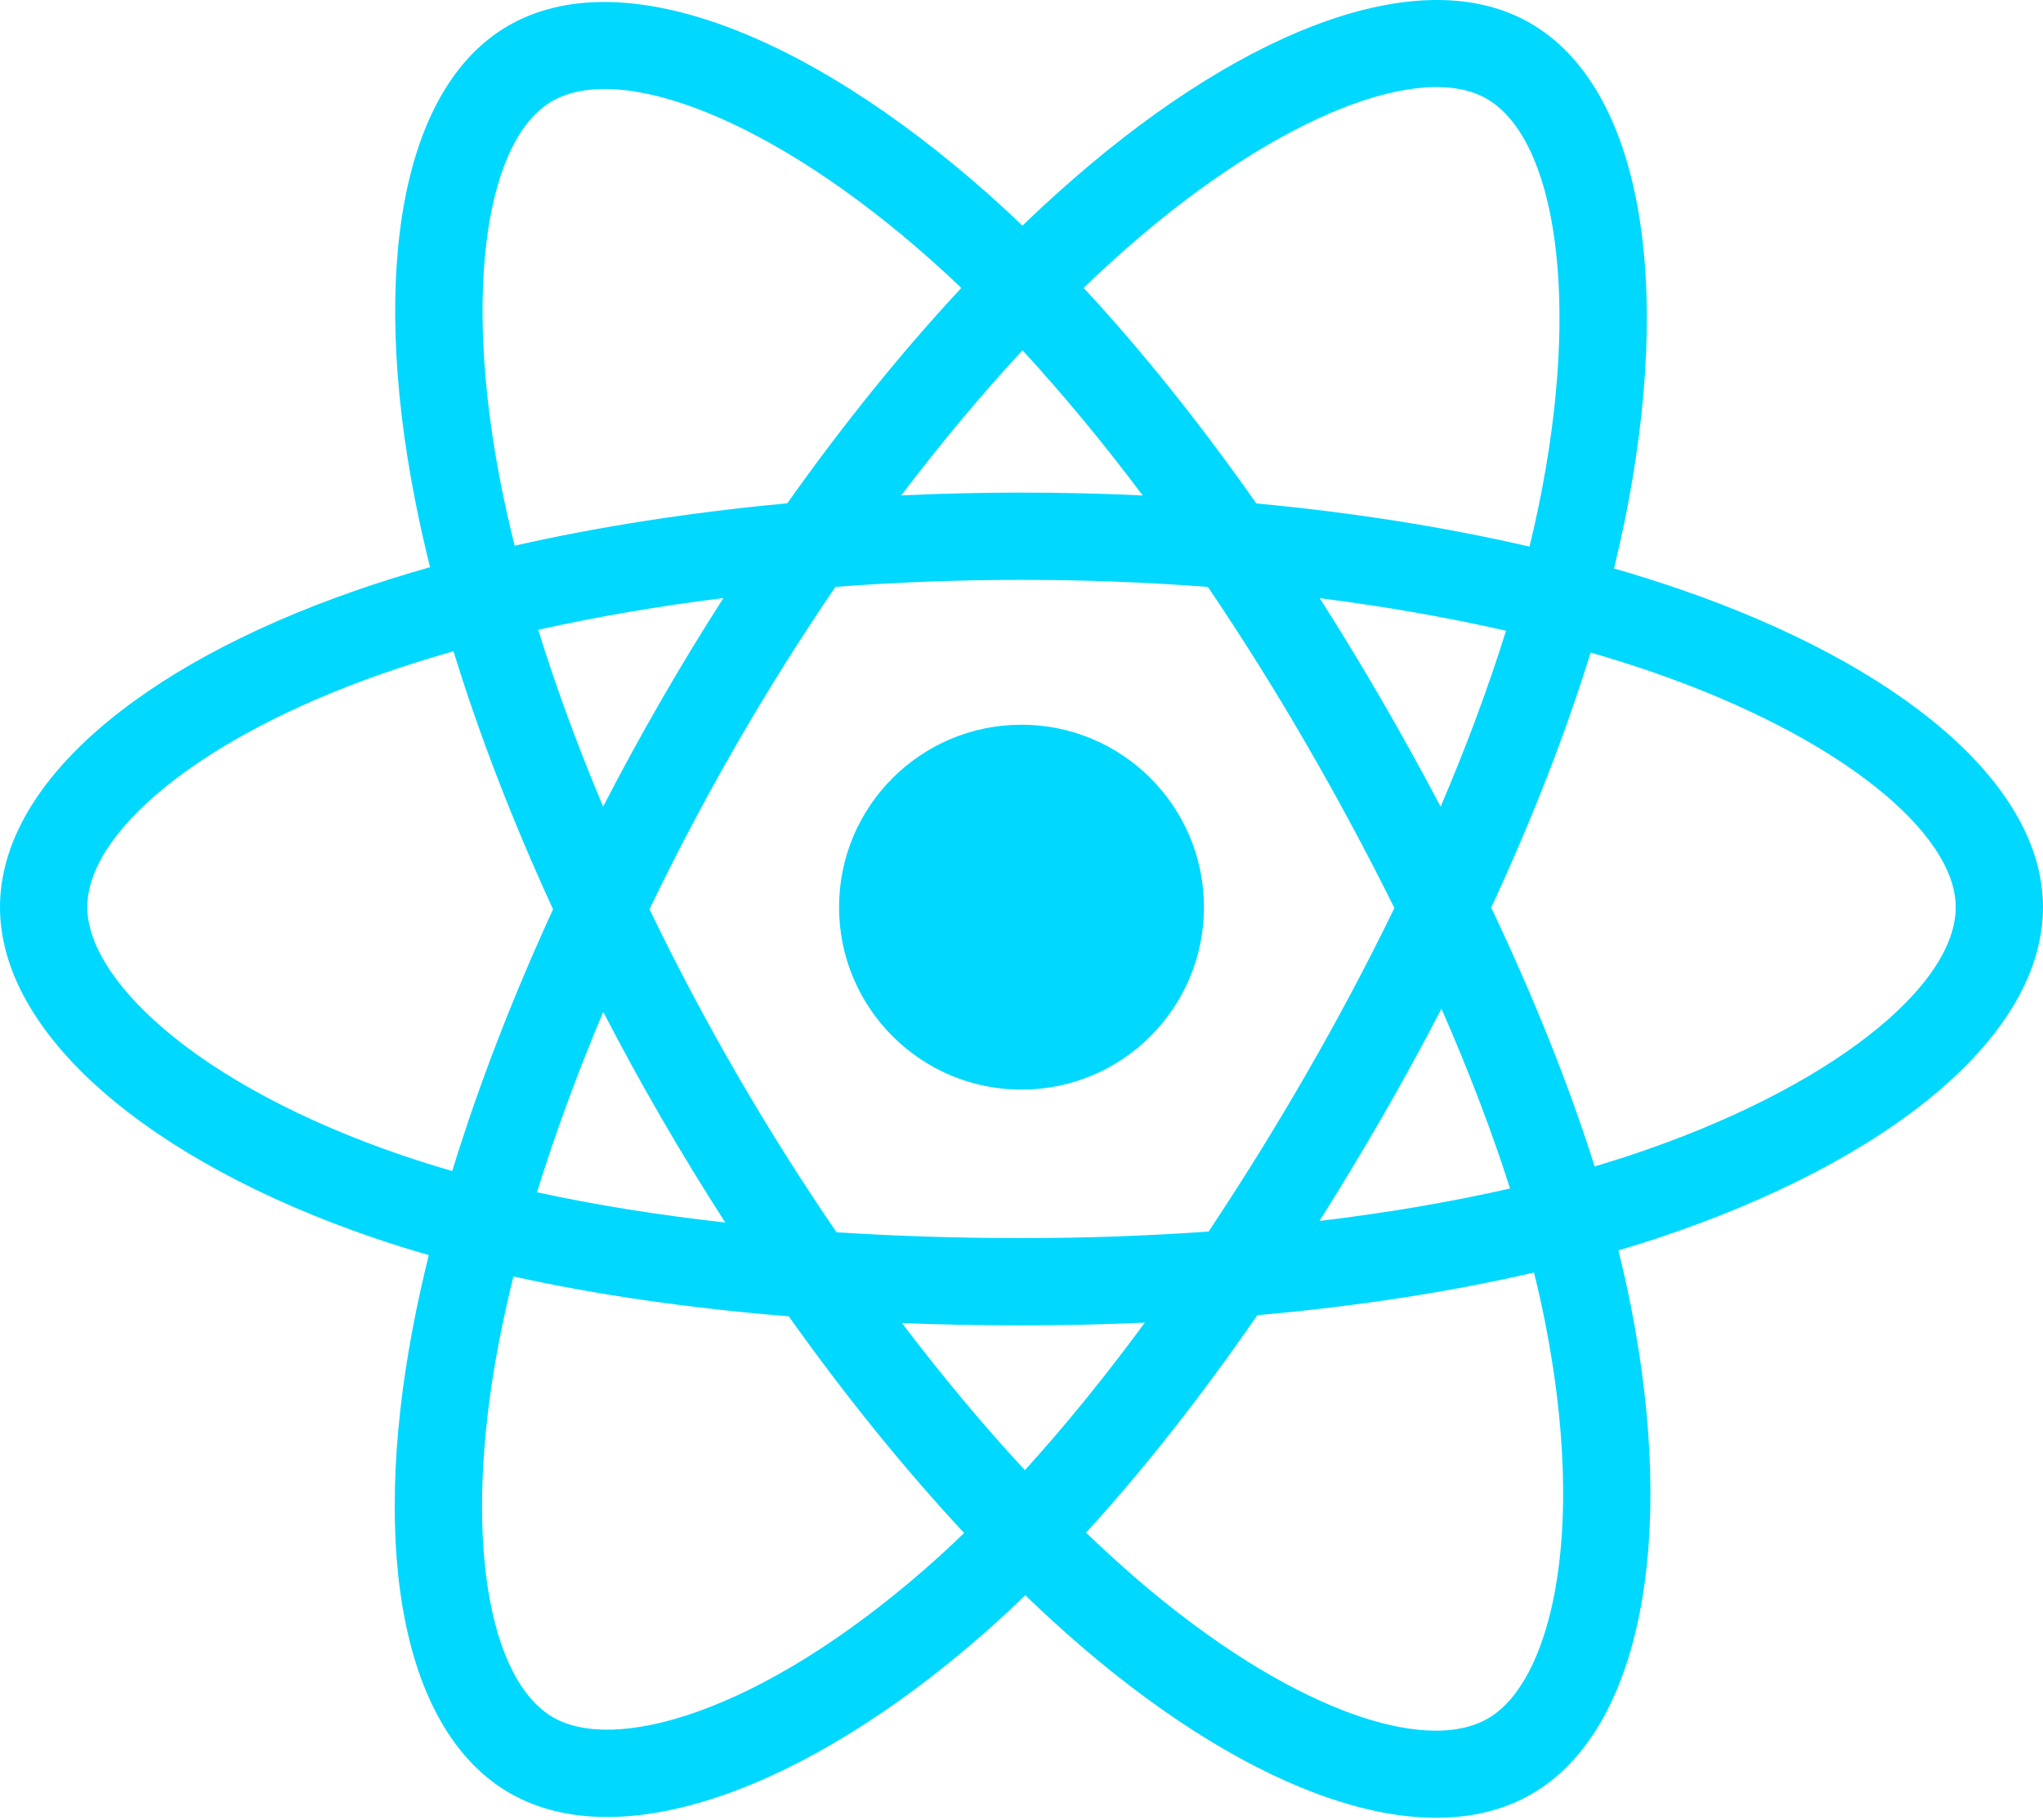
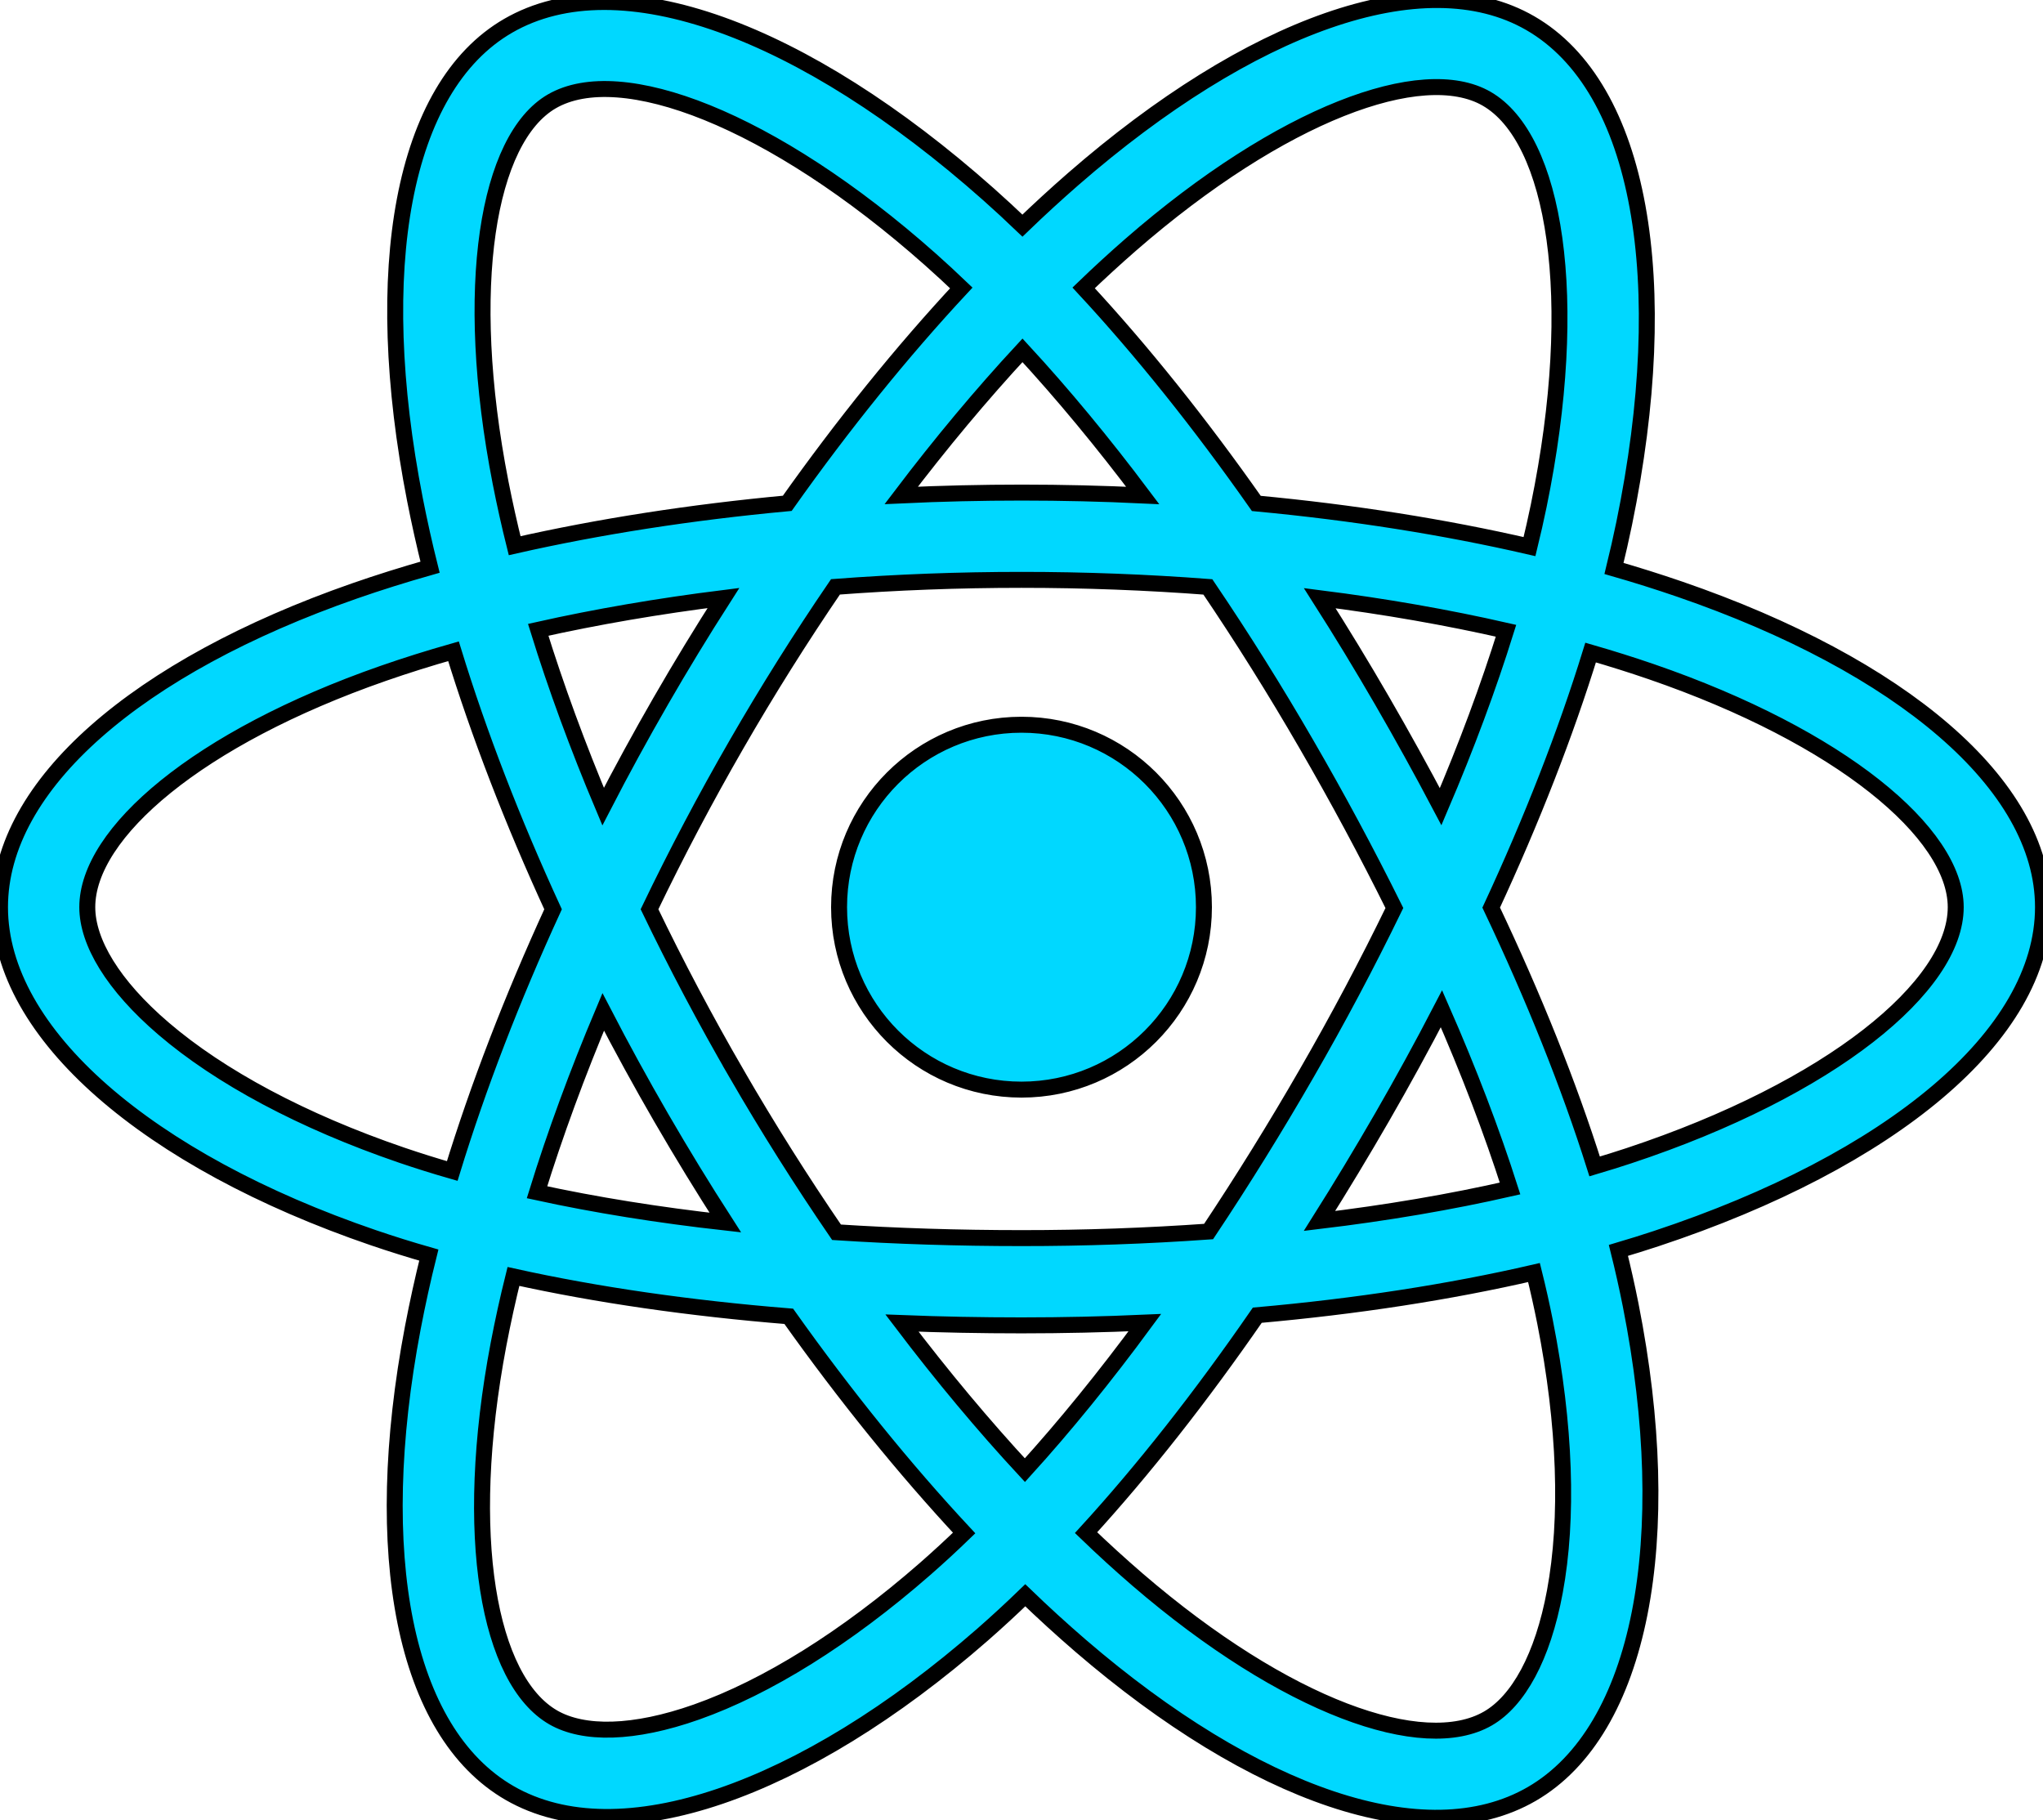
<svg xmlns="http://www.w3.org/2000/svg" aria-hidden="true" role="img" class="iconify iconify--logos" width="1.5rem" height="1.5rem" preserveAspectRatio="xMidYMid meet" viewBox="0 0 256 228">
-   <path fill="#00D8FF" d="M210.483 73.824a171.49 171.49 0 0 0-8.24-2.597c.465-1.9.893-3.777 1.273-5.621c6.238-30.281 2.16-54.676-11.769-62.708c-13.355-7.7-35.196.329-57.254 19.526a171.23 171.23 0 0 0-6.375 5.848a155.866 155.866 0 0 0-4.241-3.917C100.759 3.829 77.587-4.822 63.673 3.233C50.33 10.957 46.379 33.89 51.995 62.588a170.974 170.974 0 0 0 1.892 8.48c-3.28.932-6.445 1.924-9.474 2.98C17.309 83.498 0 98.307 0 113.668c0 15.865 18.582 31.778 46.812 41.427a145.52 145.52 0 0 0 6.921 2.165a167.467 167.467 0 0 0-2.01 9.138c-5.354 28.2-1.173 50.591 12.134 58.266c13.744 7.926 36.812-.22 59.273-19.855a145.567 145.567 0 0 0 5.342-4.923a168.064 168.064 0 0 0 6.92 6.314c21.758 18.722 43.246 26.282 56.54 18.586c13.731-7.949 18.194-32.003 12.4-61.268a145.016 145.016 0 0 0-1.535-6.842c1.62-.48 3.21-.974 4.76-1.488c29.348-9.723 48.443-25.443 48.443-41.52c0-15.417-17.868-30.326-45.517-39.844Zm-6.365 70.984c-1.4.463-2.836.91-4.3 1.345c-3.24-10.257-7.612-21.163-12.963-32.432c5.106-11 9.31-21.767 12.459-31.957c2.619.758 5.16 1.557 7.61 2.4c23.69 8.156 38.14 20.213 38.14 29.504c0 9.896-15.606 22.743-40.946 31.14Zm-10.514 20.834c2.562 12.94 2.927 24.64 1.23 33.787c-1.524 8.219-4.59 13.698-8.382 15.893c-8.067 4.67-25.32-1.4-43.927-17.412a156.726 156.726 0 0 1-6.437-5.87c7.214-7.889 14.423-17.06 21.459-27.246c12.376-1.098 24.068-2.894 34.671-5.345a134.17 134.17 0 0 1 1.386 6.193ZM87.276 214.515c-7.882 2.783-14.16 2.863-17.955.675c-8.075-4.657-11.432-22.636-6.853-46.752a156.923 156.923 0 0 1 1.869-8.499c10.486 2.32 22.093 3.988 34.498 4.994c7.084 9.967 14.501 19.128 21.976 27.15a134.668 134.668 0 0 1-4.877 4.492c-9.933 8.682-19.886 14.842-28.658 17.94ZM50.35 144.747c-12.483-4.267-22.792-9.812-29.858-15.863c-6.35-5.437-9.555-10.836-9.555-15.216c0-9.322 13.897-21.212 37.076-29.293c2.813-.98 5.757-1.905 8.812-2.773c3.204 10.42 7.406 21.315 12.477 32.332c-5.137 11.18-9.399 22.249-12.634 32.792a134.718 134.718 0 0 1-6.318-1.979Zm12.378-84.26c-4.811-24.587-1.616-43.134 6.425-47.789c8.564-4.958 27.502 2.111 47.463 19.835a144.318 144.318 0 0 1 3.841 3.545c-7.438 7.987-14.787 17.08-21.808 26.988c-12.04 1.116-23.565 2.908-34.161 5.309a160.342 160.342 0 0 1-1.76-7.887Zm110.427 27.268a347.8 347.8 0 0 0-7.785-12.803c8.168 1.033 15.994 2.404 23.343 4.08c-2.206 7.072-4.956 14.465-8.193 22.045a381.151 381.151 0 0 0-7.365-13.322Zm-45.032-43.861c5.044 5.465 10.096 11.566 15.065 18.186a322.04 322.04 0 0 0-30.257-.006c4.974-6.559 10.069-12.652 15.192-18.18ZM82.802 87.83a323.167 323.167 0 0 0-7.227 13.238c-3.184-7.553-5.909-14.98-8.134-22.152c7.304-1.634 15.093-2.97 23.209-3.984a321.524 321.524 0 0 0-7.848 12.897Zm8.081 65.352c-8.385-.936-16.291-2.203-23.593-3.793c2.26-7.3 5.045-14.885 8.298-22.6a321.187 321.187 0 0 0 7.257 13.246c2.594 4.48 5.28 8.868 8.038 13.147Zm37.542 31.03c-5.184-5.592-10.354-11.779-15.403-18.433c4.902.192 9.899.29 14.978.29c5.218 0 10.376-.117 15.453-.343c-4.985 6.774-10.018 12.97-15.028 18.486Zm52.198-57.817c3.422 7.8 6.306 15.345 8.596 22.52c-7.422 1.694-15.436 3.058-23.88 4.071a382.417 382.417 0 0 0 7.859-13.026a347.403 347.403 0 0 0 7.425-13.565Zm-16.898 8.101a358.557 358.557 0 0 1-12.281 19.815a329.4 329.4 0 0 1-23.444.823c-7.967 0-15.716-.248-23.178-.732a310.202 310.202 0 0 1-12.513-19.846h.001a307.41 307.41 0 0 1-10.923-20.627a310.278 310.278 0 0 1 10.89-20.637l-.001.001a307.318 307.318 0 0 1 12.413-19.761c7.613-.576 15.42-.876 23.31-.876H128c7.926 0 15.743.303 23.354.883a329.357 329.357 0 0 1 12.335 19.695a358.489 358.489 0 0 1 11.036 20.54a329.472 329.472 0 0 1-11 20.722Zm22.56-122.124c8.572 4.944 11.906 24.881 6.52 51.026c-.344 1.668-.73 3.367-1.15 5.09c-10.622-2.452-22.155-4.275-34.23-5.408c-7.034-10.017-14.323-19.124-21.64-27.008a160.789 160.789 0 0 1 5.888-5.4c18.9-16.447 36.564-22.941 44.612-18.3ZM128 90.808c12.625 0 22.86 10.235 22.86 22.86s-10.235 22.86-22.86 22.86s-22.86-10.235-22.86-22.86s10.235-22.86 22.86-22.86Z" />
+   <path fill="#00D8FF" stroke="#000000" stroke-width="2" d="M210.483 73.824a171.49 171.49 0 0 0-8.24-2.597c.465-1.9.893-3.777 1.273-5.621c6.238-30.281 2.16-54.676-11.769-62.708c-13.355-7.7-35.196.329-57.254 19.526a171.23 171.23 0 0 0-6.375 5.848a155.866 155.866 0 0 0-4.241-3.917C100.759 3.829 77.587-4.822 63.673 3.233C50.33 10.957 46.379 33.89 51.995 62.588a170.974 170.974 0 0 0 1.892 8.48c-3.28.932-6.445 1.924-9.474 2.98C17.309 83.498 0 98.307 0 113.668c0 15.865 18.582 31.778 46.812 41.427a145.52 145.52 0 0 0 6.921 2.165a167.467 167.467 0 0 0-2.01 9.138c-5.354 28.2-1.173 50.591 12.134 58.266c13.744 7.926 36.812-.22 59.273-19.855a145.567 145.567 0 0 0 5.342-4.923a168.064 168.064 0 0 0 6.92 6.314c21.758 18.722 43.246 26.282 56.54 18.586c13.731-7.949 18.194-32.003 12.4-61.268a145.016 145.016 0 0 0-1.535-6.842c1.62-.48 3.21-.974 4.76-1.488c29.348-9.723 48.443-25.443 48.443-41.52c0-15.417-17.868-30.326-45.517-39.844Zm-6.365 70.984c-1.4.463-2.836.91-4.3 1.345c-3.24-10.257-7.612-21.163-12.963-32.432c5.106-11 9.31-21.767 12.459-31.957c2.619.758 5.16 1.557 7.61 2.4c23.69 8.156 38.14 20.213 38.14 29.504c0 9.896-15.606 22.743-40.946 31.14Zm-10.514 20.834c2.562 12.94 2.927 24.64 1.23 33.787c-1.524 8.219-4.59 13.698-8.382 15.893c-8.067 4.67-25.32-1.4-43.927-17.412a156.726 156.726 0 0 1-6.437-5.87c7.214-7.889 14.423-17.06 21.459-27.246c12.376-1.098 24.068-2.894 34.671-5.345a134.17 134.17 0 0 1 1.386 6.193ZM87.276 214.515c-7.882 2.783-14.16 2.863-17.955.675c-8.075-4.657-11.432-22.636-6.853-46.752a156.923 156.923 0 0 1 1.869-8.499c10.486 2.32 22.093 3.988 34.498 4.994c7.084 9.967 14.501 19.128 21.976 27.15a134.668 134.668 0 0 1-4.877 4.492c-9.933 8.682-19.886 14.842-28.658 17.94ZM50.35 144.747c-12.483-4.267-22.792-9.812-29.858-15.863c-6.35-5.437-9.555-10.836-9.555-15.216c0-9.322 13.897-21.212 37.076-29.293c2.813-.98 5.757-1.905 8.812-2.773c3.204 10.42 7.406 21.315 12.477 32.332c-5.137 11.18-9.399 22.249-12.634 32.792a134.718 134.718 0 0 1-6.318-1.979Zm12.378-84.26c-4.811-24.587-1.616-43.134 6.425-47.789c8.564-4.958 27.502 2.111 47.463 19.835a144.318 144.318 0 0 1 3.841 3.545c-7.438 7.987-14.787 17.08-21.808 26.988c-12.04 1.116-23.565 2.908-34.161 5.309a160.342 160.342 0 0 1-1.76-7.887Zm110.427 27.268a347.8 347.8 0 0 0-7.785-12.803c8.168 1.033 15.994 2.404 23.343 4.08c-2.206 7.072-4.956 14.465-8.193 22.045a381.151 381.151 0 0 0-7.365-13.322Zm-45.032-43.861c5.044 5.465 10.096 11.566 15.065 18.186a322.04 322.04 0 0 0-30.257-.006c4.974-6.559 10.069-12.652 15.192-18.18ZM82.802 87.83a323.167 323.167 0 0 0-7.227 13.238c-3.184-7.553-5.909-14.98-8.134-22.152c7.304-1.634 15.093-2.97 23.209-3.984a321.524 321.524 0 0 0-7.848 12.897Zm8.081 65.352c-8.385-.936-16.291-2.203-23.593-3.793c2.26-7.3 5.045-14.885 8.298-22.6a321.187 321.187 0 0 0 7.257 13.246c2.594 4.48 5.28 8.868 8.038 13.147Zm37.542 31.03c-5.184-5.592-10.354-11.779-15.403-18.433c4.902.192 9.899.29 14.978.29c5.218 0 10.376-.117 15.453-.343c-4.985 6.774-10.018 12.97-15.028 18.486Zm52.198-57.817c3.422 7.8 6.306 15.345 8.596 22.52c-7.422 1.694-15.436 3.058-23.88 4.071a382.417 382.417 0 0 0 7.859-13.026a347.403 347.403 0 0 0 7.425-13.565Zm-16.898 8.101a358.557 358.557 0 0 1-12.281 19.815a329.4 329.4 0 0 1-23.444.823c-7.967 0-15.716-.248-23.178-.732a310.202 310.202 0 0 1-12.513-19.846h.001a307.41 307.41 0 0 1-10.923-20.627a310.278 310.278 0 0 1 10.89-20.637l-.001.001a307.318 307.318 0 0 1 12.413-19.761c7.613-.576 15.42-.876 23.31-.876H128c7.926 0 15.743.303 23.354.883a329.357 329.357 0 0 1 12.335 19.695a358.489 358.489 0 0 1 11.036 20.54a329.472 329.472 0 0 1-11 20.722Zm22.56-122.124c8.572 4.944 11.906 24.881 6.52 51.026c-.344 1.668-.73 3.367-1.15 5.09c-10.622-2.452-22.155-4.275-34.23-5.408c-7.034-10.017-14.323-19.124-21.64-27.008a160.789 160.789 0 0 1 5.888-5.4c18.9-16.447 36.564-22.941 44.612-18.3ZM128 90.808c12.625 0 22.86 10.235 22.86 22.86s-10.235 22.86-22.86 22.86s-22.86-10.235-22.86-22.86s10.235-22.86 22.86-22.86Z" />
</svg>
